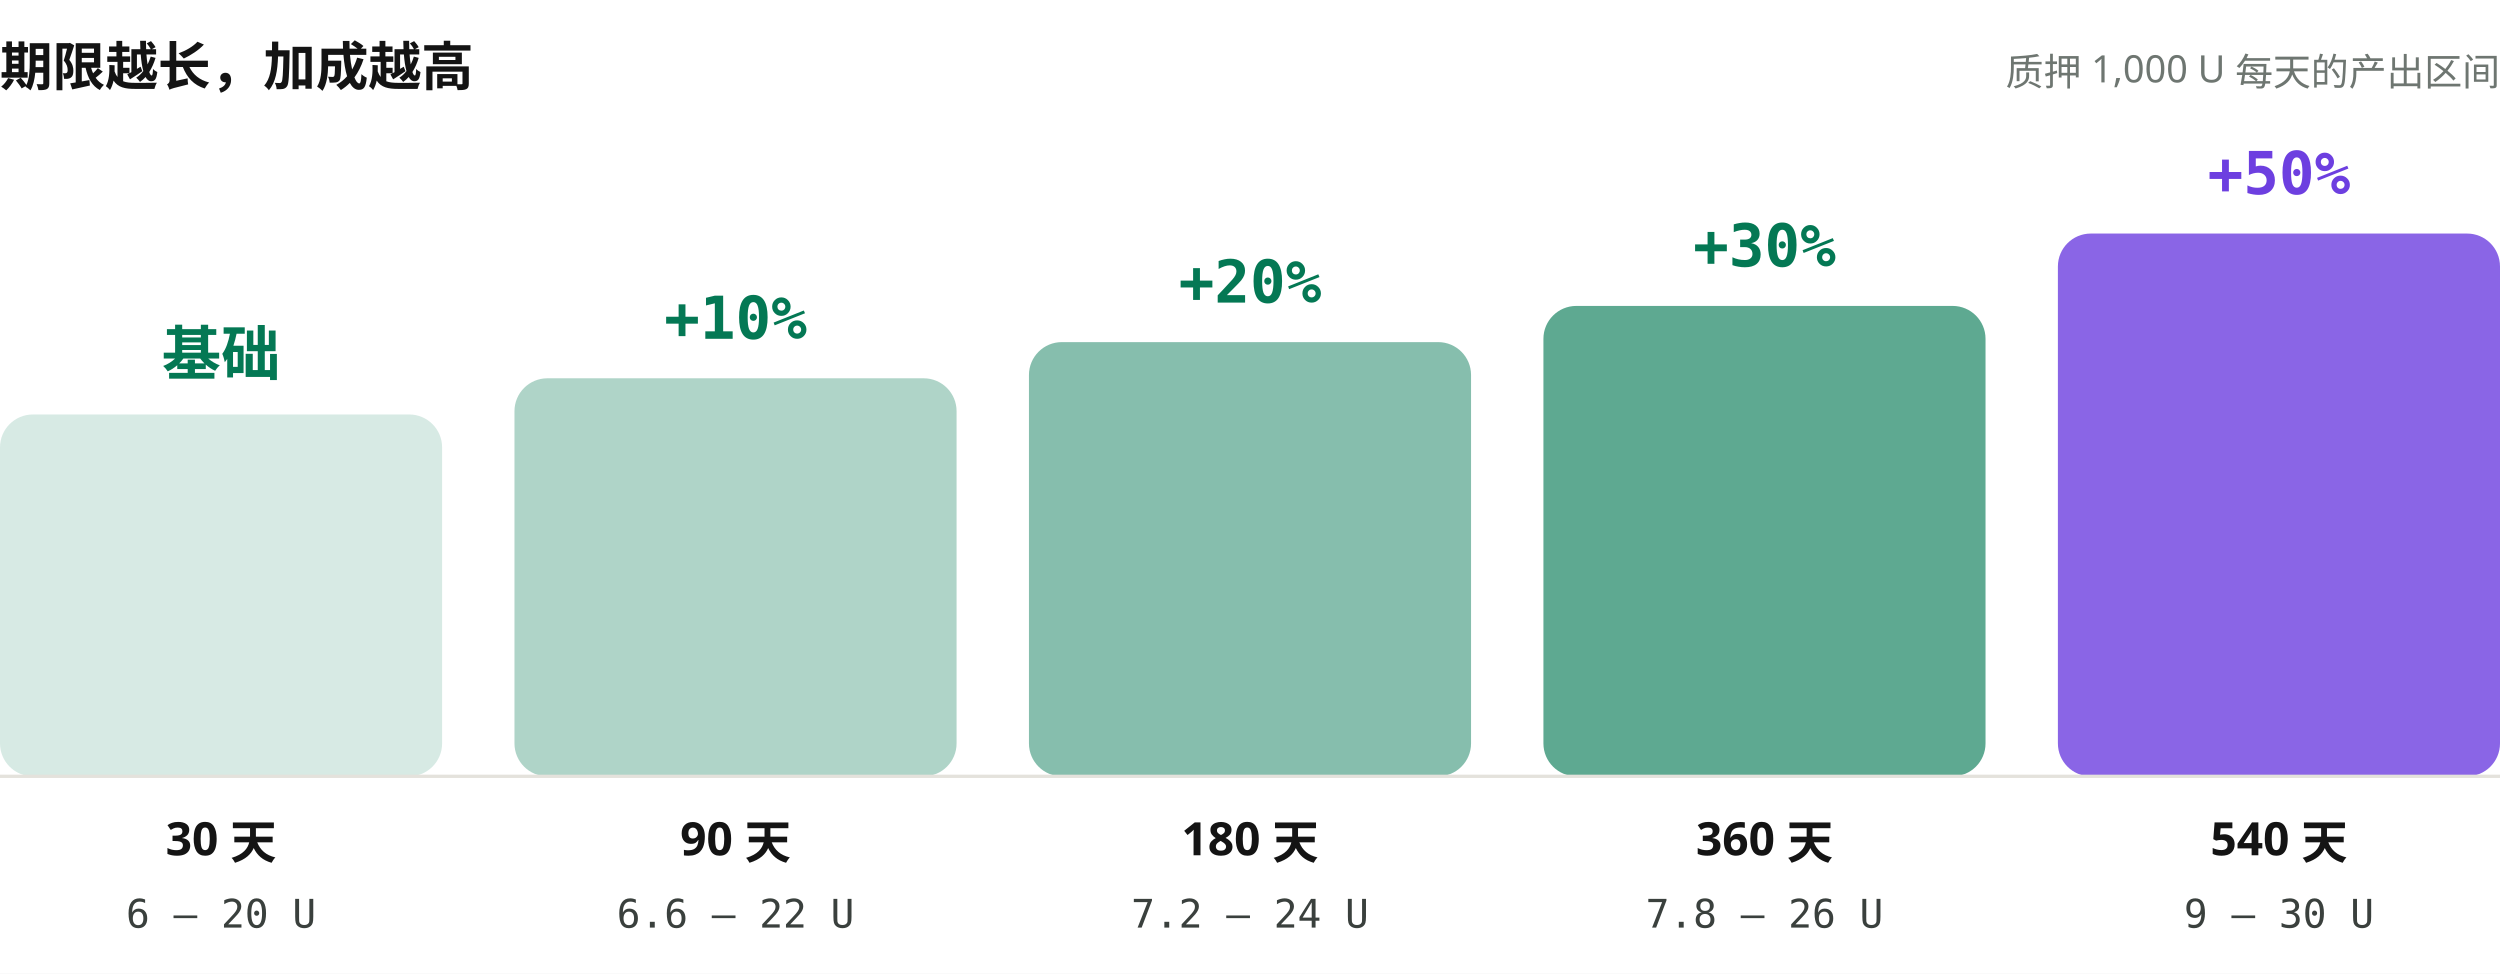
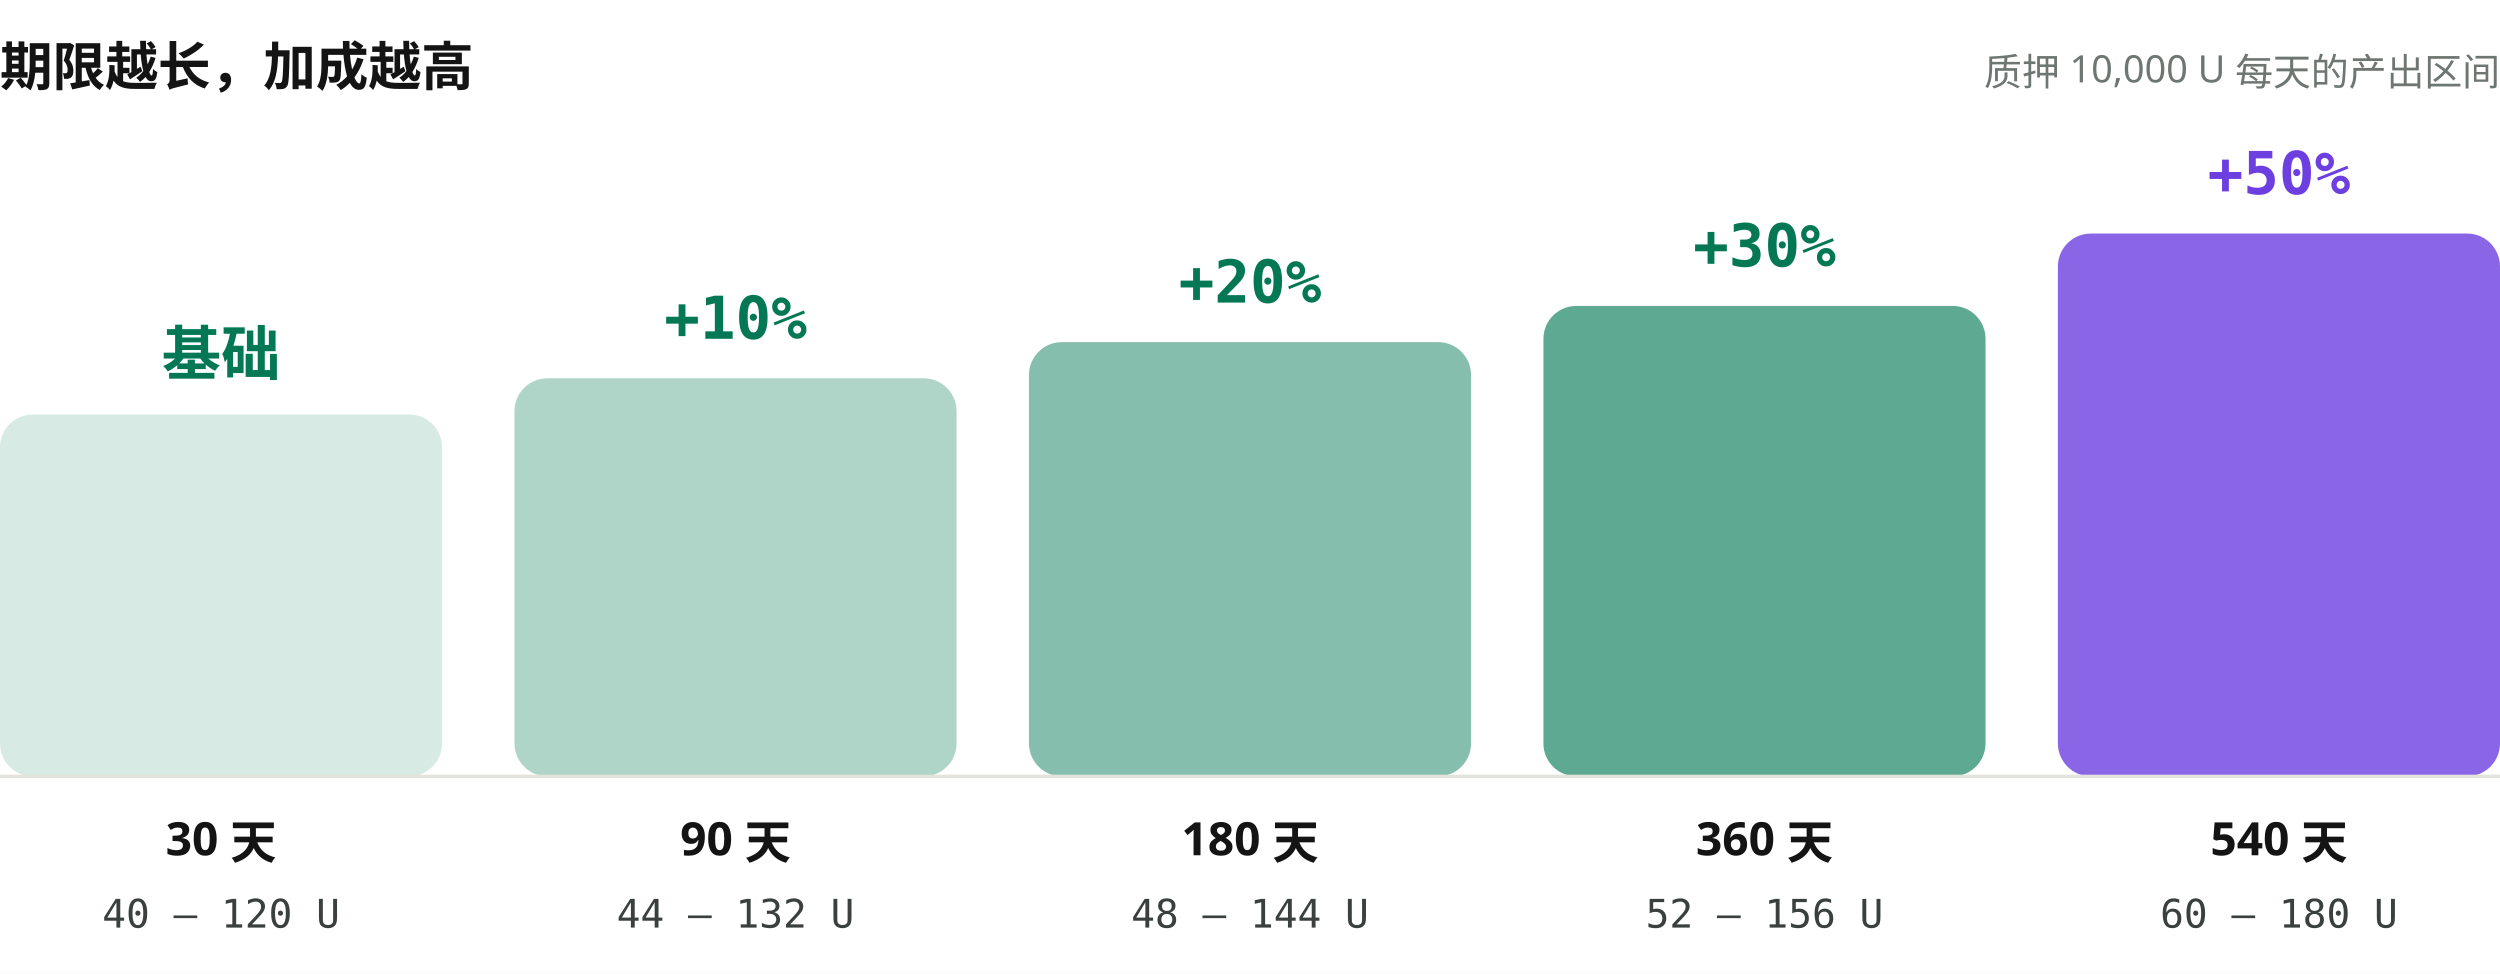
<svg xmlns="http://www.w3.org/2000/svg" viewBox="0 0 760 296" width="760" height="296" style="display:block;background:#FFFFFF">
  <rect width="760" height="296" fill="#FFFFFF" />
  <text x="0" y="26" font-size="16" fill="#141414" font-family="'PingFang SC','Hiragino Sans GB','Noto Sans SC',sans-serif" text-anchor="start" font-weight="700" letter-spacing="0">期限越长，加成越高</text>
-   <text x="760" y="26" font-size="11.5" fill="#6E7671" font-family="'PingFang SC','Hiragino Sans GB','Noto Sans SC',sans-serif" text-anchor="end" font-weight="400" letter-spacing="0">质押 1,000 U 每天的产出区间</text>
+   <text x="760" y="26" font-size="11.5" fill="#6E7671" font-family="'PingFang SC','Hiragino Sans GB','Noto Sans SC',sans-serif" text-anchor="end" font-weight="400" letter-spacing="0">质押 10,000 U 每天的产出区间</text>
  <rect x="0.0" y="126.0" width="134.4" height="110.0" rx="10" fill="#047854" fill-opacity="0.16" />
  <text x="67.2" y="114.0" font-size="18" fill="#047854" font-family="'JetBrains Mono','SF Mono',Menlo,monospace" text-anchor="middle" font-weight="700" letter-spacing="0">基础</text>
  <text x="67.2" y="260" font-size="14" fill="#141414" font-family="'PingFang SC','Hiragino Sans GB','Noto Sans SC',sans-serif" text-anchor="middle" font-weight="700" letter-spacing="0">30 天</text>
-   <text x="67.2" y="282" font-size="12" fill="#3A403D" font-family="'JetBrains Mono','SF Mono',Menlo,monospace" text-anchor="middle" font-weight="500" letter-spacing="0">6 – 20 U</text>
+   <text x="67.2" y="282" font-size="12" fill="#3A403D" font-family="'JetBrains Mono','SF Mono',Menlo,monospace" text-anchor="middle" font-weight="500" letter-spacing="0">40 – 120 U</text>
  <rect x="156.4" y="115.0" width="134.4" height="121.0" rx="10" fill="#047854" fill-opacity="0.32" />
  <text x="223.6" y="103" font-size="18" fill="#047854" font-family="'JetBrains Mono','SF Mono',Menlo,monospace" text-anchor="middle" font-weight="700" letter-spacing="0">+10%</text>
  <text x="223.6" y="260" font-size="14" fill="#141414" font-family="'PingFang SC','Hiragino Sans GB','Noto Sans SC',sans-serif" text-anchor="middle" font-weight="700" letter-spacing="0">90 天</text>
-   <text x="223.6" y="282" font-size="12" fill="#3A403D" font-family="'JetBrains Mono','SF Mono',Menlo,monospace" text-anchor="middle" font-weight="500" letter-spacing="0">6.6 – 22 U</text>
+   <text x="223.6" y="282" font-size="12" fill="#3A403D" font-family="'JetBrains Mono','SF Mono',Menlo,monospace" text-anchor="middle" font-weight="500" letter-spacing="0">44 – 132 U</text>
  <rect x="312.8" y="104.0" width="134.4" height="132.0" rx="10" fill="#047854" fill-opacity="0.48" />
  <text x="380.0" y="92.0" font-size="18" fill="#047854" font-family="'JetBrains Mono','SF Mono',Menlo,monospace" text-anchor="middle" font-weight="700" letter-spacing="0">+20%</text>
  <text x="380.0" y="260" font-size="14" fill="#141414" font-family="'PingFang SC','Hiragino Sans GB','Noto Sans SC',sans-serif" text-anchor="middle" font-weight="700" letter-spacing="0">180 天</text>
-   <text x="380.0" y="282" font-size="12" fill="#3A403D" font-family="'JetBrains Mono','SF Mono',Menlo,monospace" text-anchor="middle" font-weight="500" letter-spacing="0">7.2 – 24 U</text>
+   <text x="380.0" y="282" font-size="12" fill="#3A403D" font-family="'JetBrains Mono','SF Mono',Menlo,monospace" text-anchor="middle" font-weight="500" letter-spacing="0">48 – 144 U</text>
  <rect x="469.2" y="93.0" width="134.4" height="143.0" rx="10" fill="#047854" fill-opacity="0.64" />
  <text x="536.4" y="81.0" font-size="18" fill="#047854" font-family="'JetBrains Mono','SF Mono',Menlo,monospace" text-anchor="middle" font-weight="700" letter-spacing="0">+30%</text>
  <text x="536.4" y="260" font-size="14" fill="#141414" font-family="'PingFang SC','Hiragino Sans GB','Noto Sans SC',sans-serif" text-anchor="middle" font-weight="700" letter-spacing="0">360 天</text>
-   <text x="536.4" y="282" font-size="12" fill="#3A403D" font-family="'JetBrains Mono','SF Mono',Menlo,monospace" text-anchor="middle" font-weight="500" letter-spacing="0">7.8 – 26 U</text>
+   <text x="536.4" y="282" font-size="12" fill="#3A403D" font-family="'JetBrains Mono','SF Mono',Menlo,monospace" text-anchor="middle" font-weight="500" letter-spacing="0">52 – 156 U</text>
  <rect x="625.6" y="71.0" width="134.4" height="165.0" rx="10" fill="#6D3FE0" fill-opacity="0.80" />
  <text x="692.8" y="59.0" font-size="18" fill="#6D3FE0" font-family="'JetBrains Mono','SF Mono',Menlo,monospace" text-anchor="middle" font-weight="700" letter-spacing="0">+50%</text>
  <text x="692.8" y="260" font-size="14" fill="#141414" font-family="'PingFang SC','Hiragino Sans GB','Noto Sans SC',sans-serif" text-anchor="middle" font-weight="700" letter-spacing="0">540 天</text>
-   <text x="692.8" y="282" font-size="12" fill="#3A403D" font-family="'JetBrains Mono','SF Mono',Menlo,monospace" text-anchor="middle" font-weight="500" letter-spacing="0">9 – 30 U</text>
+   <text x="692.8" y="282" font-size="12" fill="#3A403D" font-family="'JetBrains Mono','SF Mono',Menlo,monospace" text-anchor="middle" font-weight="500" letter-spacing="0">60 – 180 U</text>
  <line x1="0" y1="236" x2="760" y2="236" stroke="#E4E2DC" />
</svg>
